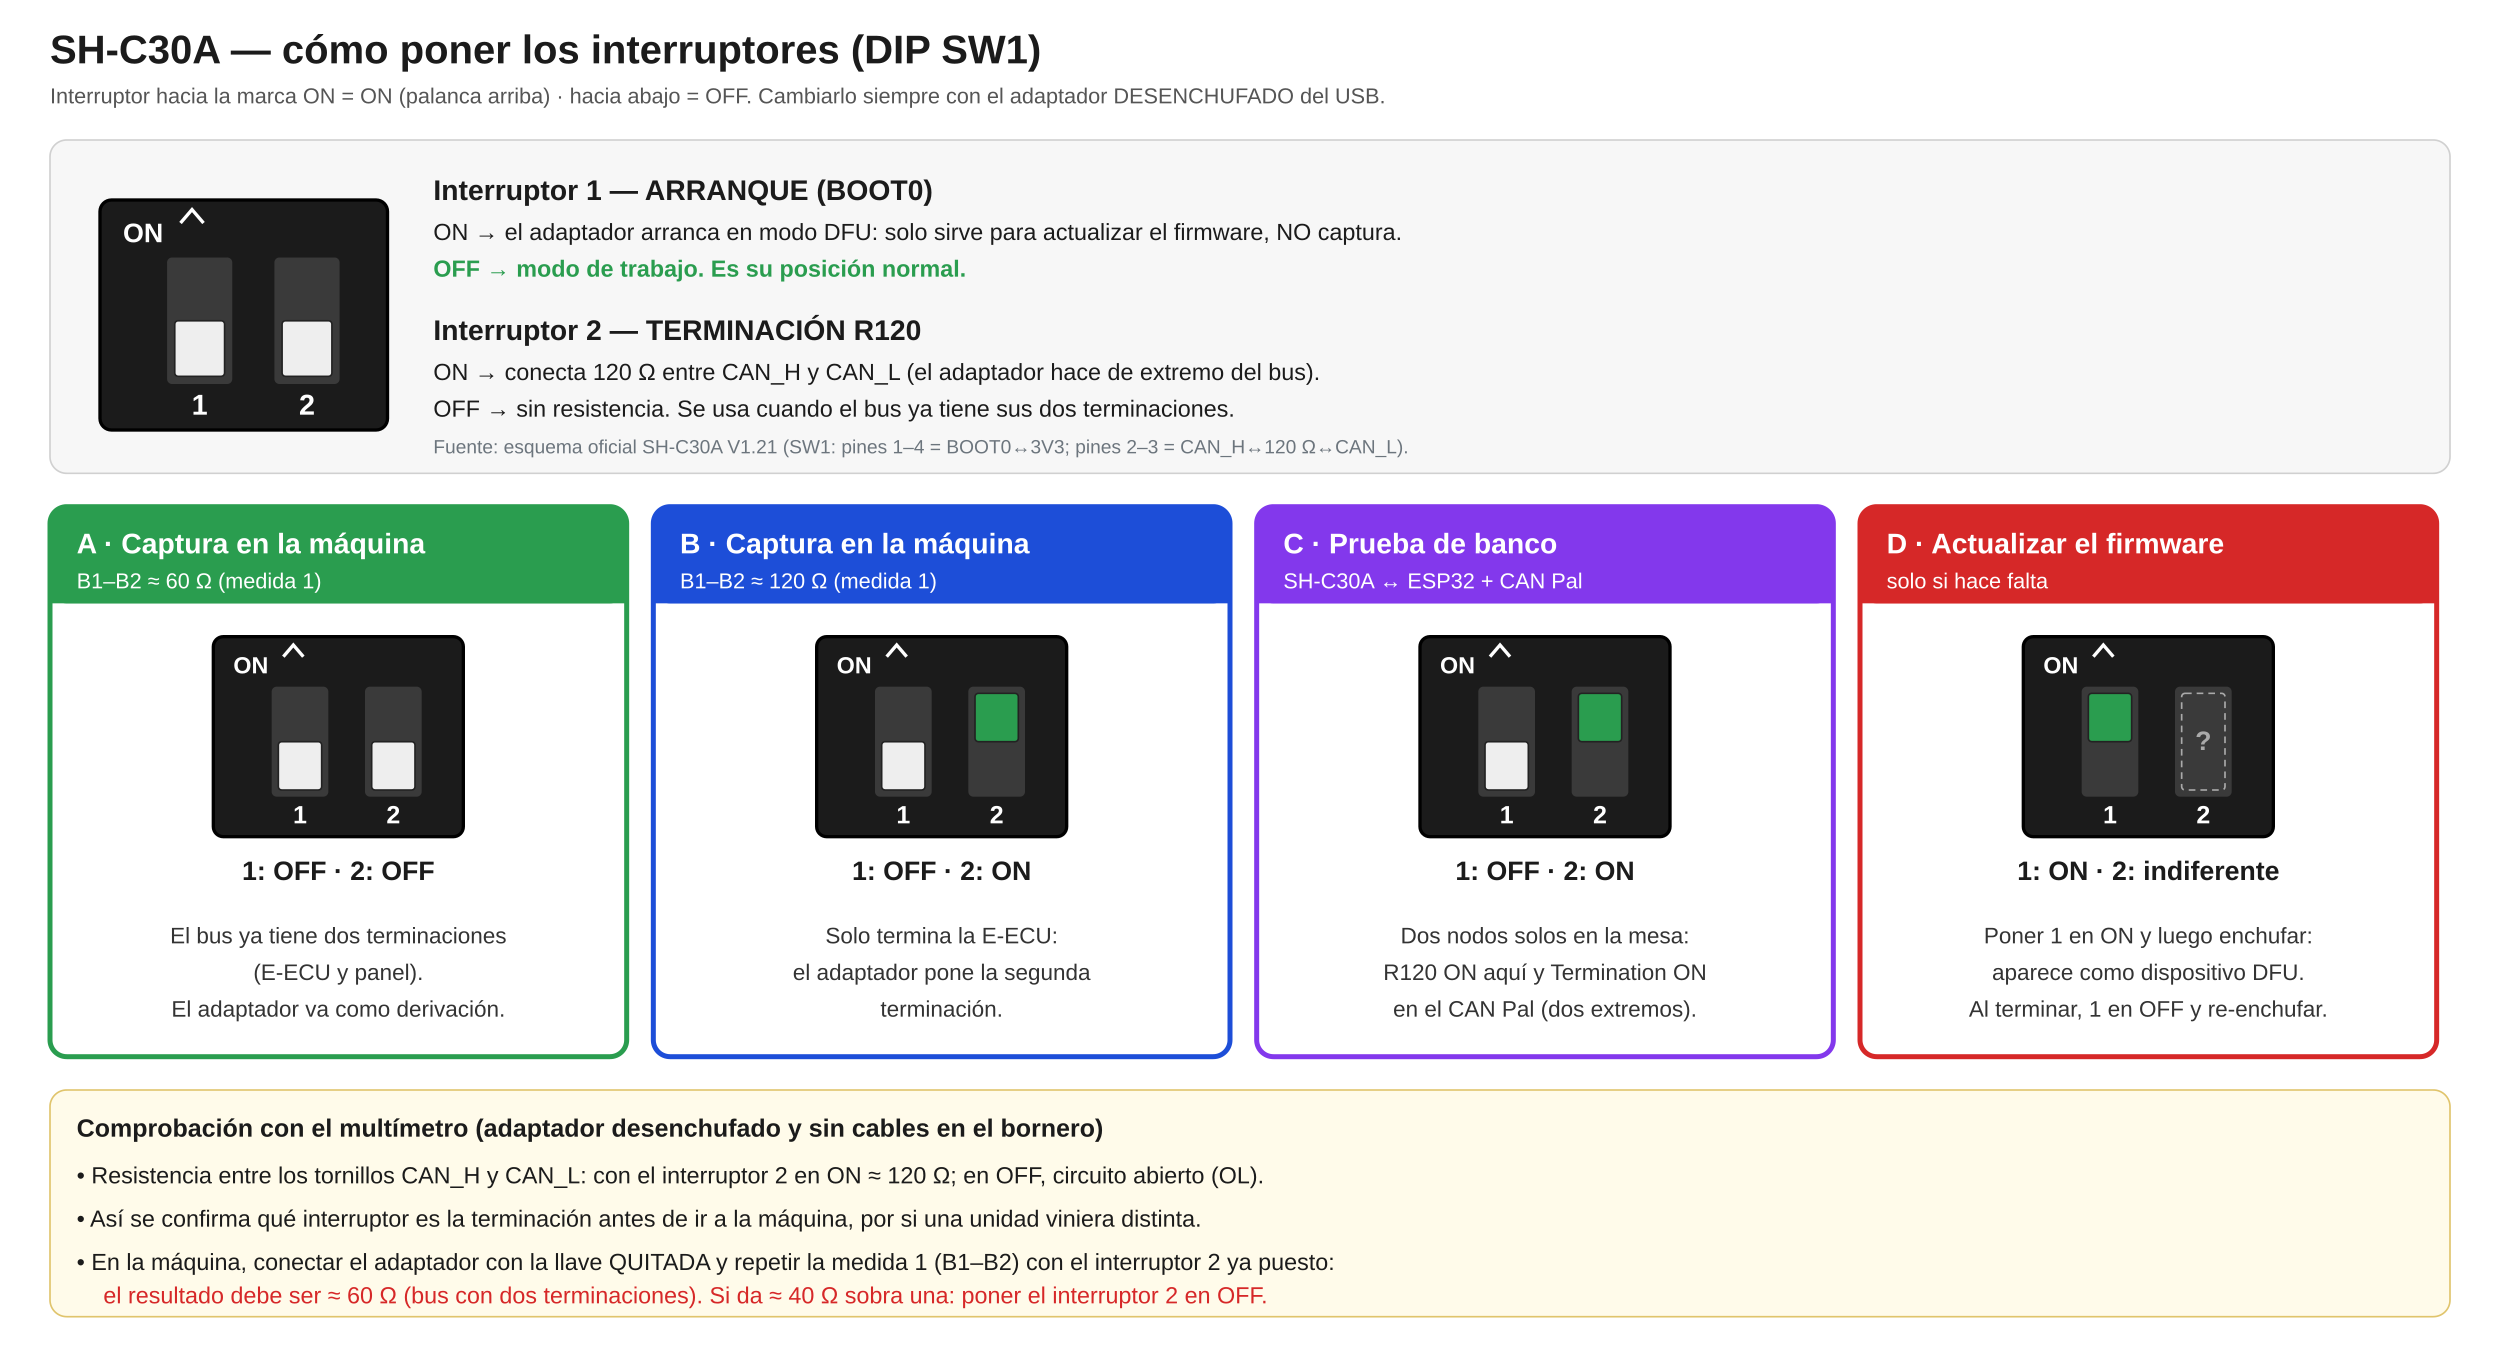
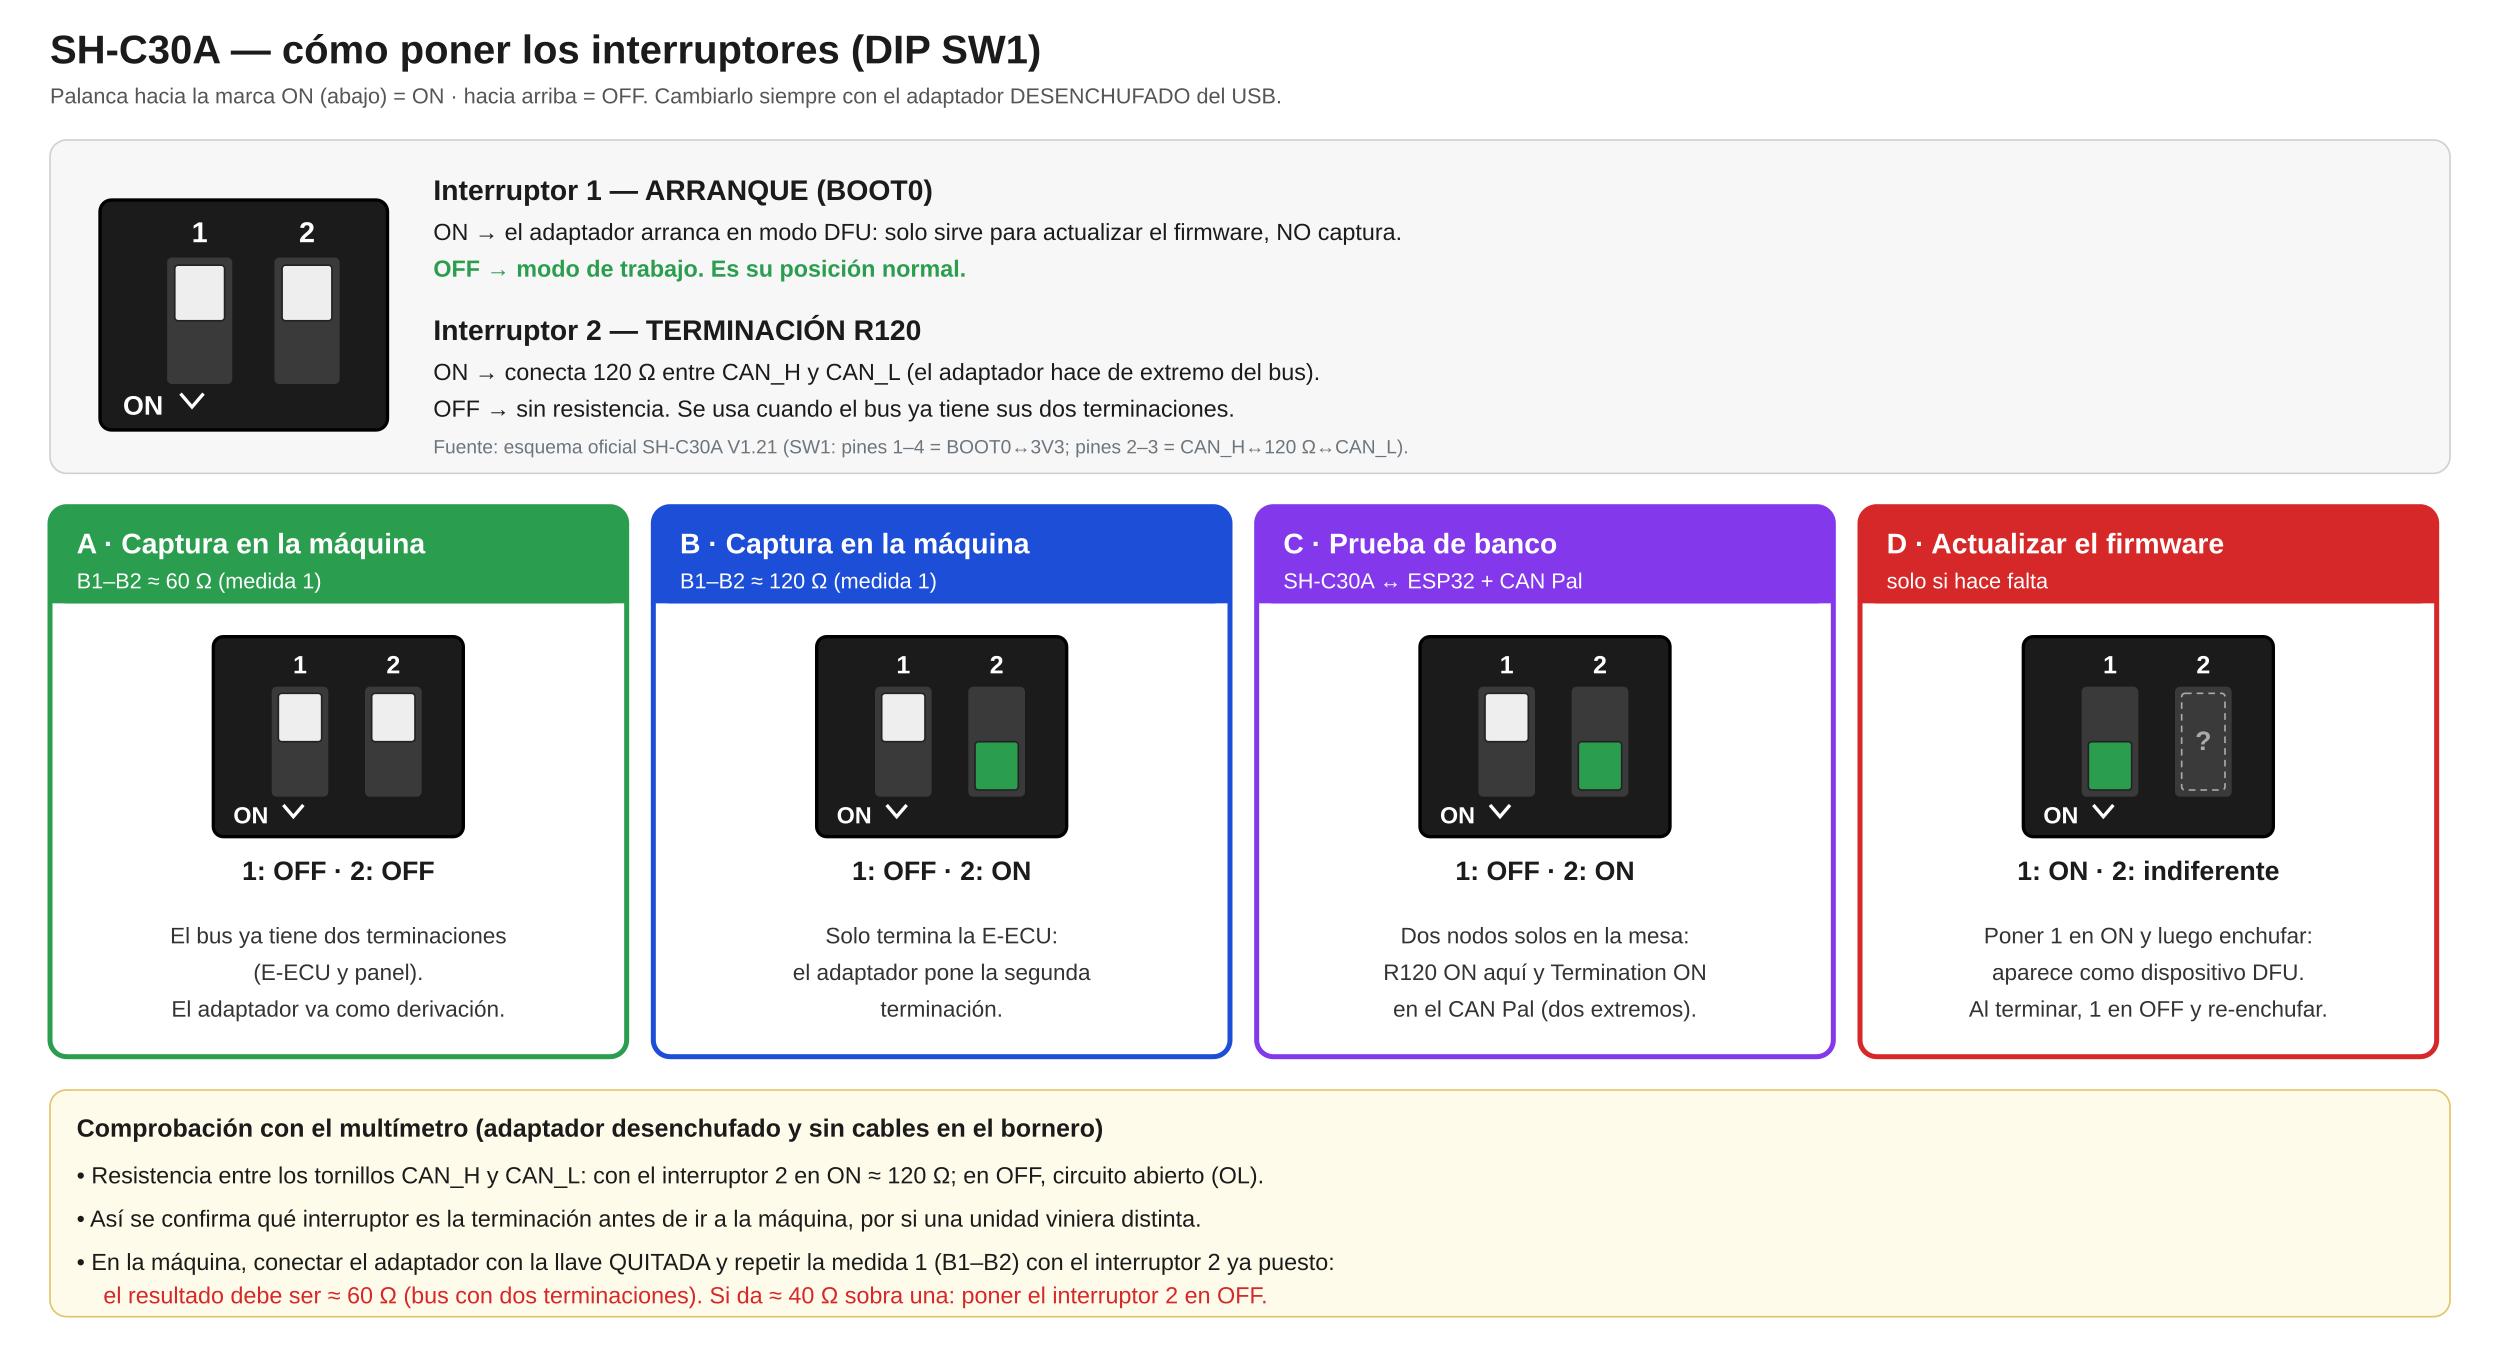
<svg xmlns="http://www.w3.org/2000/svg" width="1500" height="810" viewBox="0 0 1500 810" font-family="Segoe UI, Arial, Helvetica, sans-serif">
  <rect width="1500" height="810" fill="#ffffff" />
  <text x="30" y="38" font-size="24" fill="#1b1b1b" text-anchor="start" font-weight="bold">SH-C30A — cómo poner los interruptores (DIP SW1)</text>
-   <text x="30" y="62" font-size="13" fill="#555" text-anchor="start" font-weight="normal">Interruptor hacia la marca ON = ON (palanca arriba) · hacia abajo = OFF. Cambiarlo siempre con el adaptador DESENCHUFADO del USB.</text>
+   <text x="30" y="62" font-size="13" fill="#555" text-anchor="start" font-weight="normal">Palanca hacia la marca ON (abajo) = ON · hacia arriba = OFF. Cambiarlo siempre con el adaptador DESENCHUFADO del USB.</text>
  <rect x="30" y="84" width="1440" height="200" rx="10" fill="#f7f7f7" stroke="#d0d0d0" />
  <rect x="60" y="120" width="172.5" height="138.0" rx="6.9" fill="#1b1b1b" stroke="#000" stroke-width="2" />
-   <text x="73.8" y="145.3" font-size="16.1" fill="#ffffff" text-anchor="start" font-weight="bold">ON</text>
-   <path d="M 108.3 133.8 l 6.9 -8.05 l 6.9 8.05" fill="none" stroke="#fff" stroke-width="2" />
+   <text x="73.8" y="248.8" font-size="16.1" fill="#ffffff" text-anchor="start" font-weight="bold">ON</text>
+   <path d="M 108.3 236.15 l 6.9 8.05 l 6.9 -8.05" fill="none" stroke="#fff" stroke-width="2" />
  <rect x="100.25" y="154.5" width="39.1" height="75.9" rx="3" fill="#3a3a3a" />
-   <rect x="104.85" y="192.45" width="29.9" height="33.35" rx="2" fill="#eeeeee" stroke="#222" />
-   <text x="119.8" y="248.8" font-size="17.25" fill="#ffffff" text-anchor="middle" font-weight="bold">1</text>
+   <rect x="104.85" y="159.1" width="29.9" height="33.35" rx="2" fill="#eeeeee" stroke="#222" />
+   <text x="119.8" y="145.3" font-size="17.25" fill="#ffffff" text-anchor="middle" font-weight="bold">1</text>
  <rect x="164.65" y="154.5" width="39.1" height="75.9" rx="3" fill="#3a3a3a" />
-   <rect x="169.25" y="192.45" width="29.9" height="33.35" rx="2" fill="#eeeeee" stroke="#222" />
-   <text x="184.2" y="248.8" font-size="17.25" fill="#ffffff" text-anchor="middle" font-weight="bold">2</text>
+   <rect x="169.25" y="159.1" width="29.9" height="33.35" rx="2" fill="#eeeeee" stroke="#222" />
+   <text x="184.2" y="145.3" font-size="17.25" fill="#ffffff" text-anchor="middle" font-weight="bold">2</text>
  <text x="260" y="120" font-size="17" fill="#1b1b1b" text-anchor="start" font-weight="bold">Interruptor 1 — ARRANQUE (BOOT0)</text>
  <text x="260" y="144" font-size="14" fill="#1b1b1b" text-anchor="start" font-weight="normal">ON  → el adaptador arranca en modo DFU: solo sirve para actualizar el firmware, NO captura.</text>
  <text x="260" y="166" font-size="14" fill="#2a9d4f" text-anchor="start" font-weight="bold">OFF → modo de trabajo. Es su posición normal.</text>
  <text x="260" y="204" font-size="17" fill="#1b1b1b" text-anchor="start" font-weight="bold">Interruptor 2 — TERMINACIÓN R120</text>
  <text x="260" y="228" font-size="14" fill="#1b1b1b" text-anchor="start" font-weight="normal">ON  → conecta 120 Ω entre CAN_H y CAN_L (el adaptador hace de extremo del bus).</text>
  <text x="260" y="250" font-size="14" fill="#1b1b1b" text-anchor="start" font-weight="normal">OFF → sin resistencia. Se usa cuando el bus ya tiene sus dos terminaciones.</text>
  <text x="260" y="272" font-size="11.5" fill="#6c757d" text-anchor="start" font-weight="normal">Fuente: esquema oficial SH-C30A V1.21 (SW1: pines 1–4 = BOOT0↔3V3; pines 2–3 = CAN_H↔120 Ω↔CAN_L).</text>
  <rect x="30" y="304" width="346" height="330" rx="10" fill="#ffffff" stroke="#2a9d4f" stroke-width="3" />
  <rect x="30" y="304" width="346" height="58" rx="10" fill="#2a9d4f" />
  <rect x="30" y="340" width="346" height="22" fill="#2a9d4f" />
  <text x="46" y="332" font-size="17" fill="#ffffff" text-anchor="start" font-weight="bold">A · Captura en la máquina</text>
  <text x="46" y="353" font-size="13" fill="#ffffff" text-anchor="start" font-weight="normal">B1–B2 ≈ 60 Ω (medida 1)</text>
  <rect x="128" y="382" width="150.0" height="120.0" rx="6.0" fill="#1b1b1b" stroke="#000" stroke-width="2" />
-   <text x="140.0" y="404.0" font-size="14.0" fill="#ffffff" text-anchor="start" font-weight="bold">ON</text>
-   <path d="M 170.0 394.0 l 6.0 -7.0 l 6.0 7.0" fill="none" stroke="#fff" stroke-width="2" />
+   <text x="140.0" y="494.0" font-size="14.0" fill="#ffffff" text-anchor="start" font-weight="bold">ON</text>
+   <path d="M 170.0 483.0 l 6.0 7.0 l 6.0 -7.0" fill="none" stroke="#fff" stroke-width="2" />
  <rect x="163.0" y="412.0" width="34.0" height="66.0" rx="3" fill="#3a3a3a" />
-   <rect x="167.0" y="445.0" width="26.0" height="29.0" rx="2" fill="#eeeeee" stroke="#222" />
-   <text x="180.0" y="494.0" font-size="15.0" fill="#ffffff" text-anchor="middle" font-weight="bold">1</text>
+   <rect x="167.0" y="416.0" width="26.0" height="29.0" rx="2" fill="#eeeeee" stroke="#222" />
+   <text x="180.0" y="404.0" font-size="15.0" fill="#ffffff" text-anchor="middle" font-weight="bold">1</text>
  <rect x="219.0" y="412.0" width="34.0" height="66.0" rx="3" fill="#3a3a3a" />
-   <rect x="223.0" y="445.0" width="26.0" height="29.0" rx="2" fill="#eeeeee" stroke="#222" />
-   <text x="236.0" y="494.0" font-size="15.0" fill="#ffffff" text-anchor="middle" font-weight="bold">2</text>
+   <rect x="223.0" y="416.0" width="26.0" height="29.0" rx="2" fill="#eeeeee" stroke="#222" />
+   <text x="236.0" y="404.0" font-size="15.0" fill="#ffffff" text-anchor="middle" font-weight="bold">2</text>
  <text x="203" y="528" font-size="16" fill="#1b1b1b" text-anchor="middle" font-weight="bold">1: OFF   ·   2: OFF</text>
  <text x="203" y="566" font-size="13.5" fill="#333" text-anchor="middle" font-weight="normal">El bus ya tiene dos terminaciones</text>
  <text x="203" y="588" font-size="13.5" fill="#333" text-anchor="middle" font-weight="normal">(E-ECU y panel).</text>
  <text x="203" y="610" font-size="13.5" fill="#333" text-anchor="middle" font-weight="normal">El adaptador va como derivación.</text>
  <rect x="392" y="304" width="346" height="330" rx="10" fill="#ffffff" stroke="#1d4ed8" stroke-width="3" />
  <rect x="392" y="304" width="346" height="58" rx="10" fill="#1d4ed8" />
  <rect x="392" y="340" width="346" height="22" fill="#1d4ed8" />
  <text x="408" y="332" font-size="17" fill="#ffffff" text-anchor="start" font-weight="bold">B · Captura en la máquina</text>
  <text x="408" y="353" font-size="13" fill="#ffffff" text-anchor="start" font-weight="normal">B1–B2 ≈ 120 Ω (medida 1)</text>
  <rect x="490" y="382" width="150.0" height="120.0" rx="6.0" fill="#1b1b1b" stroke="#000" stroke-width="2" />
-   <text x="502.0" y="404.0" font-size="14.0" fill="#ffffff" text-anchor="start" font-weight="bold">ON</text>
-   <path d="M 532.0 394.0 l 6.0 -7.0 l 6.0 7.0" fill="none" stroke="#fff" stroke-width="2" />
+   <text x="502.0" y="494.0" font-size="14.0" fill="#ffffff" text-anchor="start" font-weight="bold">ON</text>
+   <path d="M 532.0 483.0 l 6.0 7.0 l 6.0 -7.0" fill="none" stroke="#fff" stroke-width="2" />
  <rect x="525.0" y="412.0" width="34.0" height="66.0" rx="3" fill="#3a3a3a" />
-   <rect x="529.0" y="445.0" width="26.0" height="29.0" rx="2" fill="#eeeeee" stroke="#222" />
-   <text x="542.0" y="494.0" font-size="15.0" fill="#ffffff" text-anchor="middle" font-weight="bold">1</text>
+   <rect x="529.0" y="416.0" width="26.0" height="29.0" rx="2" fill="#eeeeee" stroke="#222" />
+   <text x="542.0" y="404.0" font-size="15.0" fill="#ffffff" text-anchor="middle" font-weight="bold">1</text>
  <rect x="581.0" y="412.0" width="34.0" height="66.0" rx="3" fill="#3a3a3a" />
-   <rect x="585.0" y="416.0" width="26.0" height="29.0" rx="2" fill="#2a9d4f" stroke="#222" />
-   <text x="598.0" y="494.0" font-size="15.0" fill="#ffffff" text-anchor="middle" font-weight="bold">2</text>
+   <rect x="585.0" y="445.0" width="26.0" height="29.0" rx="2" fill="#2a9d4f" stroke="#222" />
+   <text x="598.0" y="404.0" font-size="15.0" fill="#ffffff" text-anchor="middle" font-weight="bold">2</text>
  <text x="565" y="528" font-size="16" fill="#1b1b1b" text-anchor="middle" font-weight="bold">1: OFF   ·   2: ON</text>
  <text x="565" y="566" font-size="13.5" fill="#333" text-anchor="middle" font-weight="normal">Solo termina la E-ECU:</text>
  <text x="565" y="588" font-size="13.5" fill="#333" text-anchor="middle" font-weight="normal">el adaptador pone la segunda</text>
  <text x="565" y="610" font-size="13.5" fill="#333" text-anchor="middle" font-weight="normal">terminación.</text>
  <rect x="754" y="304" width="346" height="330" rx="10" fill="#ffffff" stroke="#8338ec" stroke-width="3" />
  <rect x="754" y="304" width="346" height="58" rx="10" fill="#8338ec" />
  <rect x="754" y="340" width="346" height="22" fill="#8338ec" />
  <text x="770" y="332" font-size="17" fill="#ffffff" text-anchor="start" font-weight="bold">C · Prueba de banco</text>
  <text x="770" y="353" font-size="13" fill="#ffffff" text-anchor="start" font-weight="normal">SH-C30A ↔ ESP32 + CAN Pal</text>
  <rect x="852" y="382" width="150.0" height="120.0" rx="6.0" fill="#1b1b1b" stroke="#000" stroke-width="2" />
-   <text x="864.0" y="404.0" font-size="14.0" fill="#ffffff" text-anchor="start" font-weight="bold">ON</text>
-   <path d="M 894.0 394.0 l 6.0 -7.0 l 6.0 7.0" fill="none" stroke="#fff" stroke-width="2" />
+   <text x="864.0" y="494.0" font-size="14.0" fill="#ffffff" text-anchor="start" font-weight="bold">ON</text>
+   <path d="M 894.0 483.0 l 6.0 7.0 l 6.0 -7.0" fill="none" stroke="#fff" stroke-width="2" />
  <rect x="887.0" y="412.0" width="34.0" height="66.0" rx="3" fill="#3a3a3a" />
-   <rect x="891.0" y="445.0" width="26.0" height="29.0" rx="2" fill="#eeeeee" stroke="#222" />
-   <text x="904.0" y="494.0" font-size="15.0" fill="#ffffff" text-anchor="middle" font-weight="bold">1</text>
+   <rect x="891.0" y="416.0" width="26.0" height="29.0" rx="2" fill="#eeeeee" stroke="#222" />
+   <text x="904.0" y="404.0" font-size="15.0" fill="#ffffff" text-anchor="middle" font-weight="bold">1</text>
  <rect x="943.0" y="412.0" width="34.0" height="66.0" rx="3" fill="#3a3a3a" />
-   <rect x="947.0" y="416.0" width="26.0" height="29.0" rx="2" fill="#2a9d4f" stroke="#222" />
-   <text x="960.0" y="494.0" font-size="15.0" fill="#ffffff" text-anchor="middle" font-weight="bold">2</text>
+   <rect x="947.0" y="445.0" width="26.0" height="29.0" rx="2" fill="#2a9d4f" stroke="#222" />
+   <text x="960.0" y="404.0" font-size="15.0" fill="#ffffff" text-anchor="middle" font-weight="bold">2</text>
  <text x="927" y="528" font-size="16" fill="#1b1b1b" text-anchor="middle" font-weight="bold">1: OFF   ·   2: ON</text>
  <text x="927" y="566" font-size="13.5" fill="#333" text-anchor="middle" font-weight="normal">Dos nodos solos en la mesa:</text>
  <text x="927" y="588" font-size="13.5" fill="#333" text-anchor="middle" font-weight="normal">R120 ON aquí y Termination ON</text>
  <text x="927" y="610" font-size="13.5" fill="#333" text-anchor="middle" font-weight="normal">en el CAN Pal (dos extremos).</text>
  <rect x="1116" y="304" width="346" height="330" rx="10" fill="#ffffff" stroke="#d62828" stroke-width="3" />
  <rect x="1116" y="304" width="346" height="58" rx="10" fill="#d62828" />
  <rect x="1116" y="340" width="346" height="22" fill="#d62828" />
  <text x="1132" y="332" font-size="17" fill="#ffffff" text-anchor="start" font-weight="bold">D · Actualizar el firmware</text>
  <text x="1132" y="353" font-size="13" fill="#ffffff" text-anchor="start" font-weight="normal">solo si hace falta</text>
  <rect x="1214" y="382" width="150.0" height="120.0" rx="6.0" fill="#1b1b1b" stroke="#000" stroke-width="2" />
-   <text x="1226.0" y="404.0" font-size="14.0" fill="#ffffff" text-anchor="start" font-weight="bold">ON</text>
-   <path d="M 1256.0 394.0 l 6.0 -7.0 l 6.0 7.0" fill="none" stroke="#fff" stroke-width="2" />
+   <text x="1226.0" y="494.0" font-size="14.0" fill="#ffffff" text-anchor="start" font-weight="bold">ON</text>
+   <path d="M 1256.0 483.0 l 6.0 7.0 l 6.0 -7.0" fill="none" stroke="#fff" stroke-width="2" />
  <rect x="1249.0" y="412.0" width="34.0" height="66.0" rx="3" fill="#3a3a3a" />
-   <rect x="1253.0" y="416.0" width="26.0" height="29.0" rx="2" fill="#2a9d4f" stroke="#222" />
-   <text x="1266.0" y="494.0" font-size="15.0" fill="#ffffff" text-anchor="middle" font-weight="bold">1</text>
+   <rect x="1253.0" y="445.0" width="26.0" height="29.0" rx="2" fill="#2a9d4f" stroke="#222" />
+   <text x="1266.0" y="404.0" font-size="15.0" fill="#ffffff" text-anchor="middle" font-weight="bold">1</text>
  <rect x="1305.0" y="412.0" width="34.0" height="66.0" rx="3" fill="#3a3a3a" />
  <rect x="1309.0" y="416.0" width="26.0" height="58.0" rx="2" fill="none" stroke="#aaa" stroke-dasharray="4 3" />
  <text x="1322.0" y="450.0" font-size="16.0" fill="#aaa" text-anchor="middle" font-weight="bold">?</text>
-   <text x="1322.0" y="494.0" font-size="15.0" fill="#ffffff" text-anchor="middle" font-weight="bold">2</text>
+   <text x="1322.0" y="404.0" font-size="15.0" fill="#ffffff" text-anchor="middle" font-weight="bold">2</text>
  <text x="1289" y="528" font-size="16" fill="#1b1b1b" text-anchor="middle" font-weight="bold">1: ON   ·   2: indiferente</text>
  <text x="1289" y="566" font-size="13.5" fill="#333" text-anchor="middle" font-weight="normal">Poner 1 en ON y luego enchufar:</text>
  <text x="1289" y="588" font-size="13.5" fill="#333" text-anchor="middle" font-weight="normal">aparece como dispositivo DFU.</text>
  <text x="1289" y="610" font-size="13.5" fill="#333" text-anchor="middle" font-weight="normal">Al terminar, 1 en OFF y re-enchufar.</text>
  <rect x="30" y="654" width="1440" height="136" rx="10" fill="#fffbea" stroke="#e0c46c" />
  <text x="46" y="682" font-size="15" fill="#1b1b1b" text-anchor="start" font-weight="bold">Comprobación con el multímetro (adaptador desenchufado y sin cables en el bornero)</text>
  <text x="46" y="710" font-size="14" fill="#1b1b1b" text-anchor="start" font-weight="normal">• Resistencia entre los tornillos CAN_H y CAN_L: con el interruptor 2 en ON ≈ 120 Ω; en OFF, circuito abierto (OL).</text>
  <text x="46" y="736" font-size="14" fill="#1b1b1b" text-anchor="start" font-weight="normal">• Así se confirma qué interruptor es la terminación antes de ir a la máquina, por si una unidad viniera distinta.</text>
  <text x="46" y="762" font-size="14" fill="#1b1b1b" text-anchor="start" font-weight="normal">• En la máquina, conectar el adaptador con la llave QUITADA y repetir la medida 1 (B1–B2) con el interruptor 2 ya puesto:</text>
  <text x="62" y="782" font-size="14" fill="#d62828" text-anchor="start" font-weight="normal">el resultado debe ser ≈ 60 Ω (bus con dos terminaciones). Si da ≈ 40 Ω sobra una: poner el interruptor 2 en OFF.</text>
</svg>
